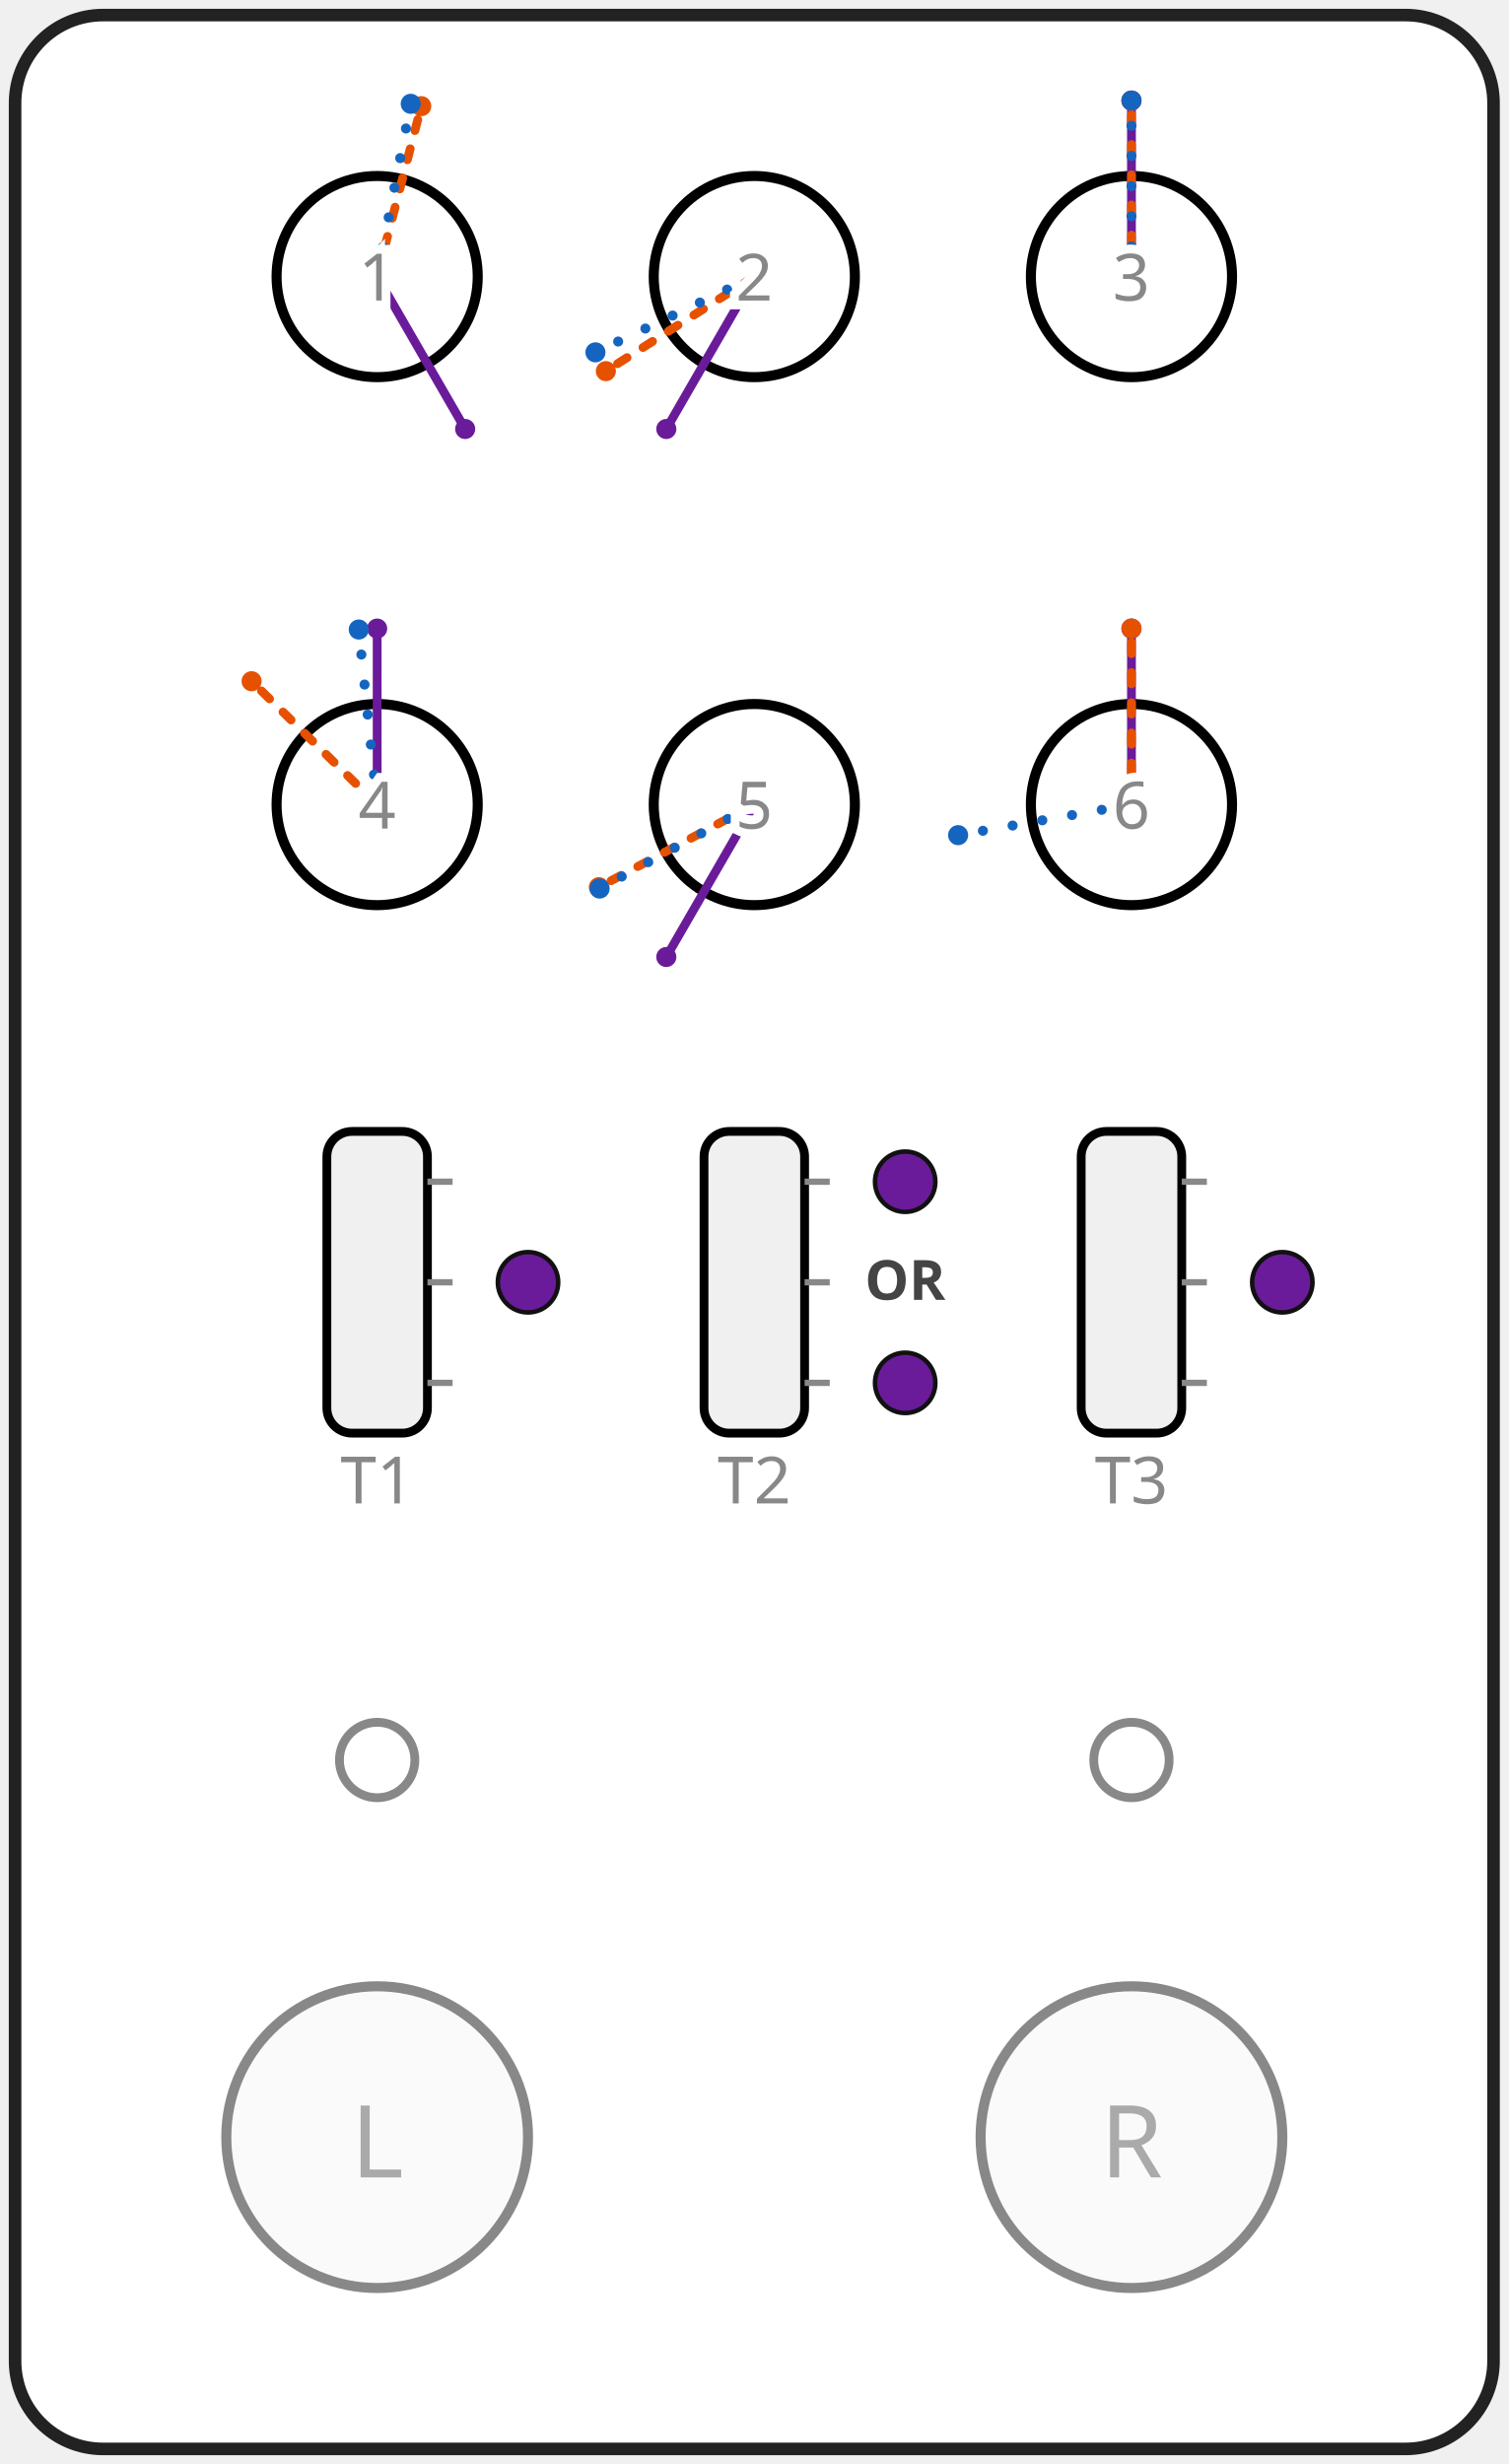
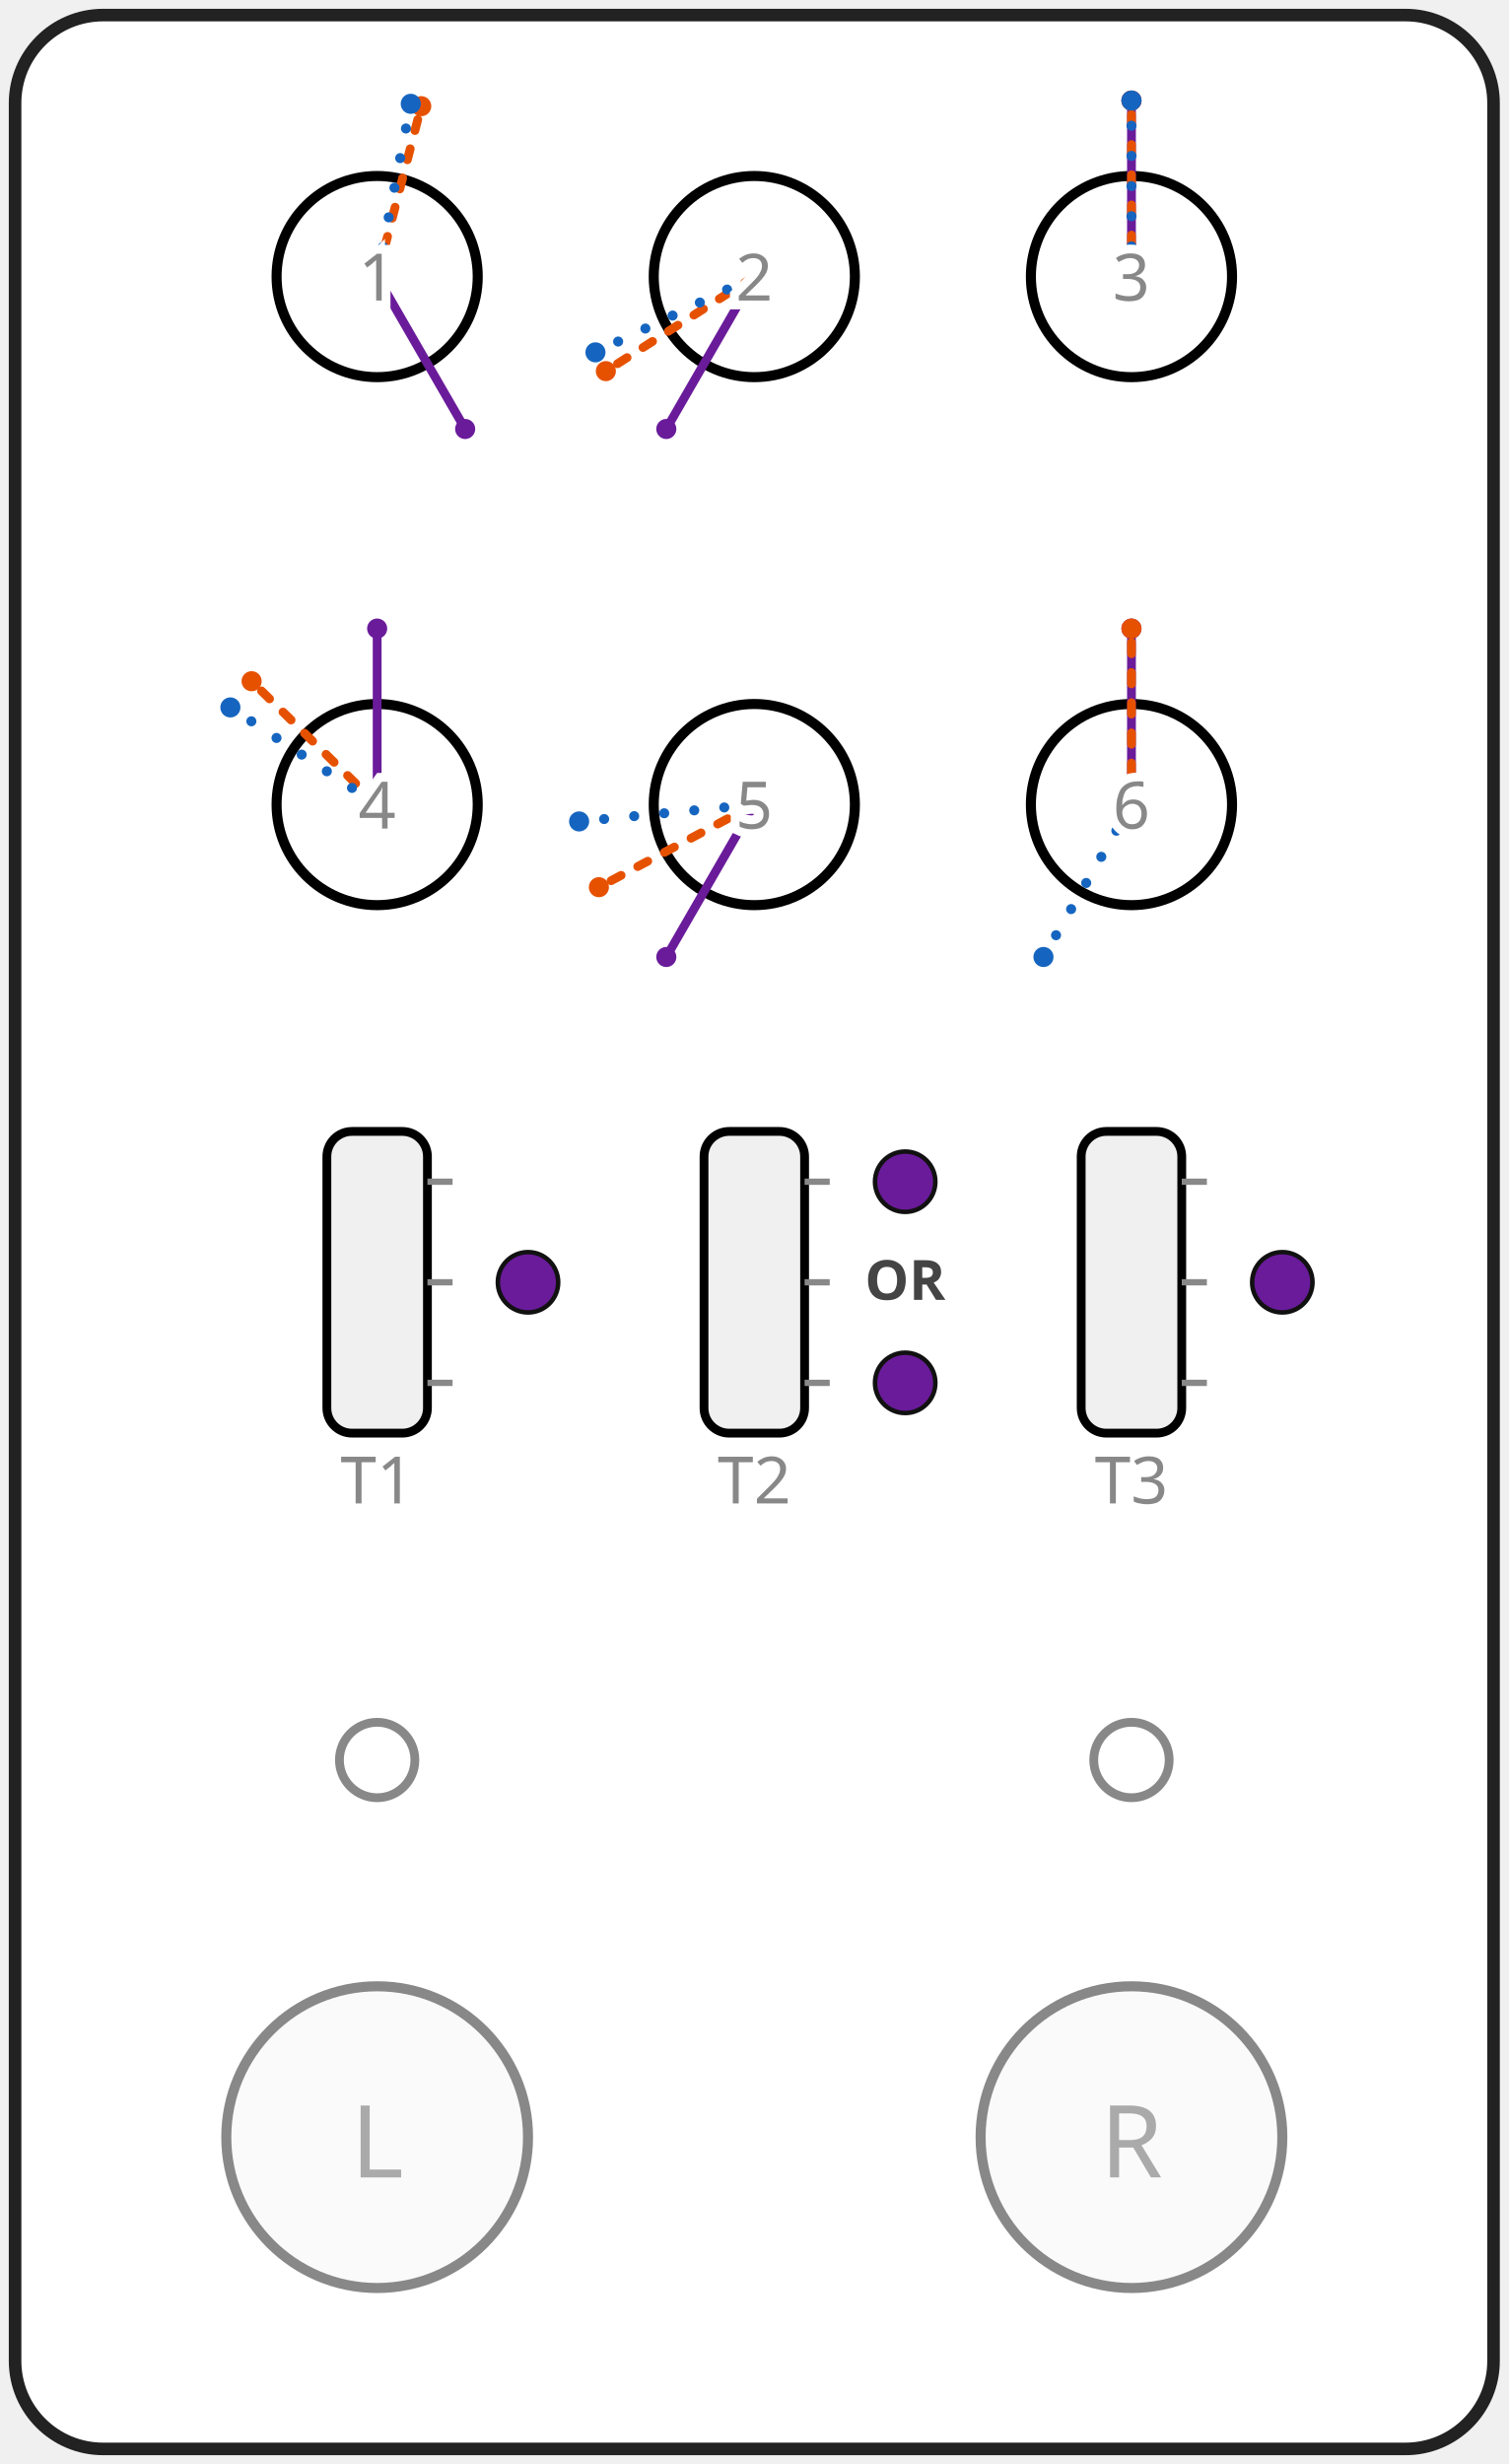
<svg xmlns="http://www.w3.org/2000/svg" viewBox="0 0 60 98" width="60mm" height="98mm">
  <style>text.kn{font-family:sans-serif;font-size:2.6px;text-anchor:middle;fill:#888;stroke:#fff;stroke-width:0.7;paint-order:stroke fill}text.fs{font-family:sans-serif;font-size:4px;text-anchor:middle;fill:#aaa}text.orlab{font-family:sans-serif;font-size:2.2px;font-weight:bold;text-anchor:middle;fill:#444}</style>
  <rect x="0.6" y="0.6" width="58.8" height="96.8" rx="3.5" fill="#fff" stroke="#222" stroke-width="0.5" />
  <g>
    <circle cx="15" cy="11" r="4" fill="#fff" stroke="#000" stroke-width="0.4" />
  </g>
  <line x1="15" y1="11" x2="18.500" y2="17.062" stroke="#6A1B9A" stroke-width="0.35" stroke-linecap="round" />
  <circle cx="18.500" cy="17.062" r="0.4" fill="#6A1B9A" />
  <line x1="15" y1="11" x2="16.753" y2="4.223" stroke="#E65100" stroke-width="0.35" stroke-linecap="round" stroke-dasharray="0.45 0.75" />
  <circle cx="16.753" cy="4.223" r="0.4" fill="#E65100" />
  <line x1="15" y1="11" x2="16.336" y2="4.129" stroke="#1565C0" stroke-width="0.40" stroke-linecap="round" stroke-dasharray="0 1.2" />
  <circle cx="16.336" cy="4.129" r="0.4" fill="#1565C0" />
  <text x="15" y="11.95" class="kn">1</text>
  <g>
    <circle cx="30" cy="11" r="4" fill="#fff" stroke="#000" stroke-width="0.4" />
  </g>
  <line x1="30" y1="11" x2="26.500" y2="17.062" stroke="#6A1B9A" stroke-width="0.35" stroke-linecap="round" />
  <circle cx="26.500" cy="17.062" r="0.4" fill="#6A1B9A" />
  <line x1="30" y1="11" x2="24.096" y2="14.761" stroke="#E65100" stroke-width="0.35" stroke-linecap="round" stroke-dasharray="0.45 0.75" />
  <circle cx="24.096" cy="14.761" r="0.4" fill="#E65100" />
  <line x1="30" y1="11" x2="23.682" y2="14.014" stroke="#1565C0" stroke-width="0.40" stroke-linecap="round" stroke-dasharray="0 1.2" />
  <circle cx="23.682" cy="14.014" r="0.4" fill="#1565C0" />
  <text x="30" y="11.95" class="kn">2</text>
  <g>
    <circle cx="45" cy="11" r="4" fill="#fff" stroke="#000" stroke-width="0.4" />
  </g>
  <line x1="45" y1="11" x2="45.000" y2="4.000" stroke="#6A1B9A" stroke-width="0.35" stroke-linecap="round" />
  <circle cx="45.000" cy="4.000" r="0.4" fill="#6A1B9A" />
  <line x1="45" y1="11" x2="45.000" y2="4.000" stroke="#E65100" stroke-width="0.35" stroke-linecap="round" stroke-dasharray="0.45 0.75" />
  <circle cx="45.000" cy="4.000" r="0.4" fill="#E65100" />
  <line x1="45" y1="11" x2="45.000" y2="4.000" stroke="#1565C0" stroke-width="0.40" stroke-linecap="round" stroke-dasharray="0 1.2" />
  <circle cx="45.000" cy="4.000" r="0.4" fill="#1565C0" />
  <text x="45" y="11.95" class="kn">3</text>
  <g>
    <circle cx="15" cy="32" r="4" fill="#fff" stroke="#000" stroke-width="0.4" />
  </g>
  <line x1="15" y1="32" x2="15.000" y2="25.000" stroke="#6A1B9A" stroke-width="0.35" stroke-linecap="round" />
  <circle cx="15.000" cy="25.000" r="0.4" fill="#6A1B9A" />
  <line x1="15" y1="32" x2="10.007" y2="27.094" stroke="#E65100" stroke-width="0.35" stroke-linecap="round" stroke-dasharray="0.45 0.75" />
  <circle cx="10.007" cy="27.094" r="0.4" fill="#E65100" />
-   <line x1="15" y1="32" x2="14.268" y2="25.038" stroke="#1565C0" stroke-width="0.40" stroke-linecap="round" stroke-dasharray="0 1.2" />
-   <circle cx="14.268" cy="25.038" r="0.4" fill="#1565C0" />
+   <line x1="15" y1="32" x2="9.163" y2="28.136" stroke="#1565C0" stroke-width="0.40" stroke-linecap="round" stroke-dasharray="0 1.2" />
+   <circle cx="9.163" cy="28.136" r="0.4" fill="#1565C0" />
  <text x="15" y="32.95" class="kn">4</text>
  <g>
    <circle cx="30" cy="32" r="4" fill="#fff" stroke="#000" stroke-width="0.4" />
  </g>
  <line x1="30" y1="32" x2="26.500" y2="38.062" stroke="#6A1B9A" stroke-width="0.35" stroke-linecap="round" />
  <circle cx="26.500" cy="38.062" r="0.4" fill="#6A1B9A" />
  <line x1="30" y1="32" x2="23.819" y2="35.286" stroke="#E65100" stroke-width="0.35" stroke-linecap="round" stroke-dasharray="0.45 0.75" />
  <circle cx="23.819" cy="35.286" r="0.4" fill="#E65100" />
-   <line x1="30" y1="32" x2="23.848" y2="35.340" stroke="#1565C0" stroke-width="0.40" stroke-linecap="round" stroke-dasharray="0 1.2" />
-   <circle cx="23.848" cy="35.340" r="0.4" fill="#1565C0" />
+   <line x1="30" y1="32" x2="23.032" y2="32.671" stroke="#1565C0" stroke-width="0.40" stroke-linecap="round" stroke-dasharray="0 1.2" />
+   <circle cx="23.032" cy="32.671" r="0.4" fill="#1565C0" />
  <text x="30" y="32.95" class="kn">5</text>
  <g>
    <circle cx="45" cy="32" r="4" fill="#fff" stroke="#000" stroke-width="0.4" />
  </g>
  <line x1="45" y1="32" x2="45.000" y2="25.000" stroke="#6A1B9A" stroke-width="0.35" stroke-linecap="round" />
  <circle cx="45.000" cy="25.000" r="0.4" fill="#6A1B9A" />
  <line x1="45" y1="32" x2="45.000" y2="25.000" stroke="#E65100" stroke-width="0.35" stroke-linecap="round" stroke-dasharray="0.45 0.75" />
  <circle cx="45.000" cy="25.000" r="0.4" fill="#E65100" />
-   <line x1="45" y1="32" x2="38.106" y2="33.216" stroke="#1565C0" stroke-width="0.40" stroke-linecap="round" stroke-dasharray="0 1.2" />
-   <circle cx="38.106" cy="33.216" r="0.4" fill="#1565C0" />
+   <line x1="45" y1="32" x2="41.500" y2="38.062" stroke="#1565C0" stroke-width="0.40" stroke-linecap="round" stroke-dasharray="0 1.2" />
+   <circle cx="41.500" cy="38.062" r="0.4" fill="#1565C0" />
  <text x="45" y="32.95" class="kn">6</text>
  <rect x="13" y="45" width="4" height="12" rx="1" fill="#f0f0f0" stroke="#000" stroke-width="0.35" />
  <line x1="17" y1="47" x2="18" y2="47" stroke="#888" stroke-width="0.25" />
  <line x1="17" y1="51" x2="18" y2="51" stroke="#888" stroke-width="0.25" />
  <line x1="17" y1="55" x2="18" y2="55" stroke="#888" stroke-width="0.25" />
  <text x="15" y="59.8" class="kn">T1</text>
  <circle cx="21.000" cy="51.000" r="1.20" fill="#6A1B9A" stroke="#111" stroke-width="0.18" />
  <rect x="28" y="45" width="4" height="12" rx="1" fill="#f0f0f0" stroke="#000" stroke-width="0.35" />
  <line x1="32" y1="47" x2="33" y2="47" stroke="#888" stroke-width="0.25" />
  <line x1="32" y1="51" x2="33" y2="51" stroke="#888" stroke-width="0.25" />
  <line x1="32" y1="55" x2="33" y2="55" stroke="#888" stroke-width="0.25" />
  <text x="30" y="59.8" class="kn">T2</text>
  <circle cx="36.000" cy="47.000" r="1.20" fill="#6A1B9A" stroke="#111" stroke-width="0.18" />
  <circle cx="36.000" cy="55.000" r="1.20" fill="#6A1B9A" stroke="#111" stroke-width="0.18" />
  <text x="36.00" y="51.70" class="orlab">OR</text>
  <rect x="43" y="45" width="4" height="12" rx="1" fill="#f0f0f0" stroke="#000" stroke-width="0.35" />
  <line x1="47" y1="47" x2="48" y2="47" stroke="#888" stroke-width="0.25" />
  <line x1="47" y1="51" x2="48" y2="51" stroke="#888" stroke-width="0.25" />
  <line x1="47" y1="55" x2="48" y2="55" stroke="#888" stroke-width="0.25" />
  <text x="45" y="59.8" class="kn">T3</text>
  <circle cx="51.000" cy="51.000" r="1.20" fill="#6A1B9A" stroke="#111" stroke-width="0.18" />
  <circle cx="15" cy="70" r="1.5" fill="#fff" stroke="#888" stroke-width="0.35" />
  <circle cx="45" cy="70" r="1.5" fill="#fff" stroke="#888" stroke-width="0.35" />
  <circle cx="15" cy="85" r="6" fill="#fafafa" stroke="#888" stroke-width="0.4" />
  <text x="15" y="86.6" class="fs">L</text>
  <circle cx="45" cy="85" r="6" fill="#fafafa" stroke="#888" stroke-width="0.4" />
  <text x="45" y="86.6" class="fs">R</text>
</svg>
